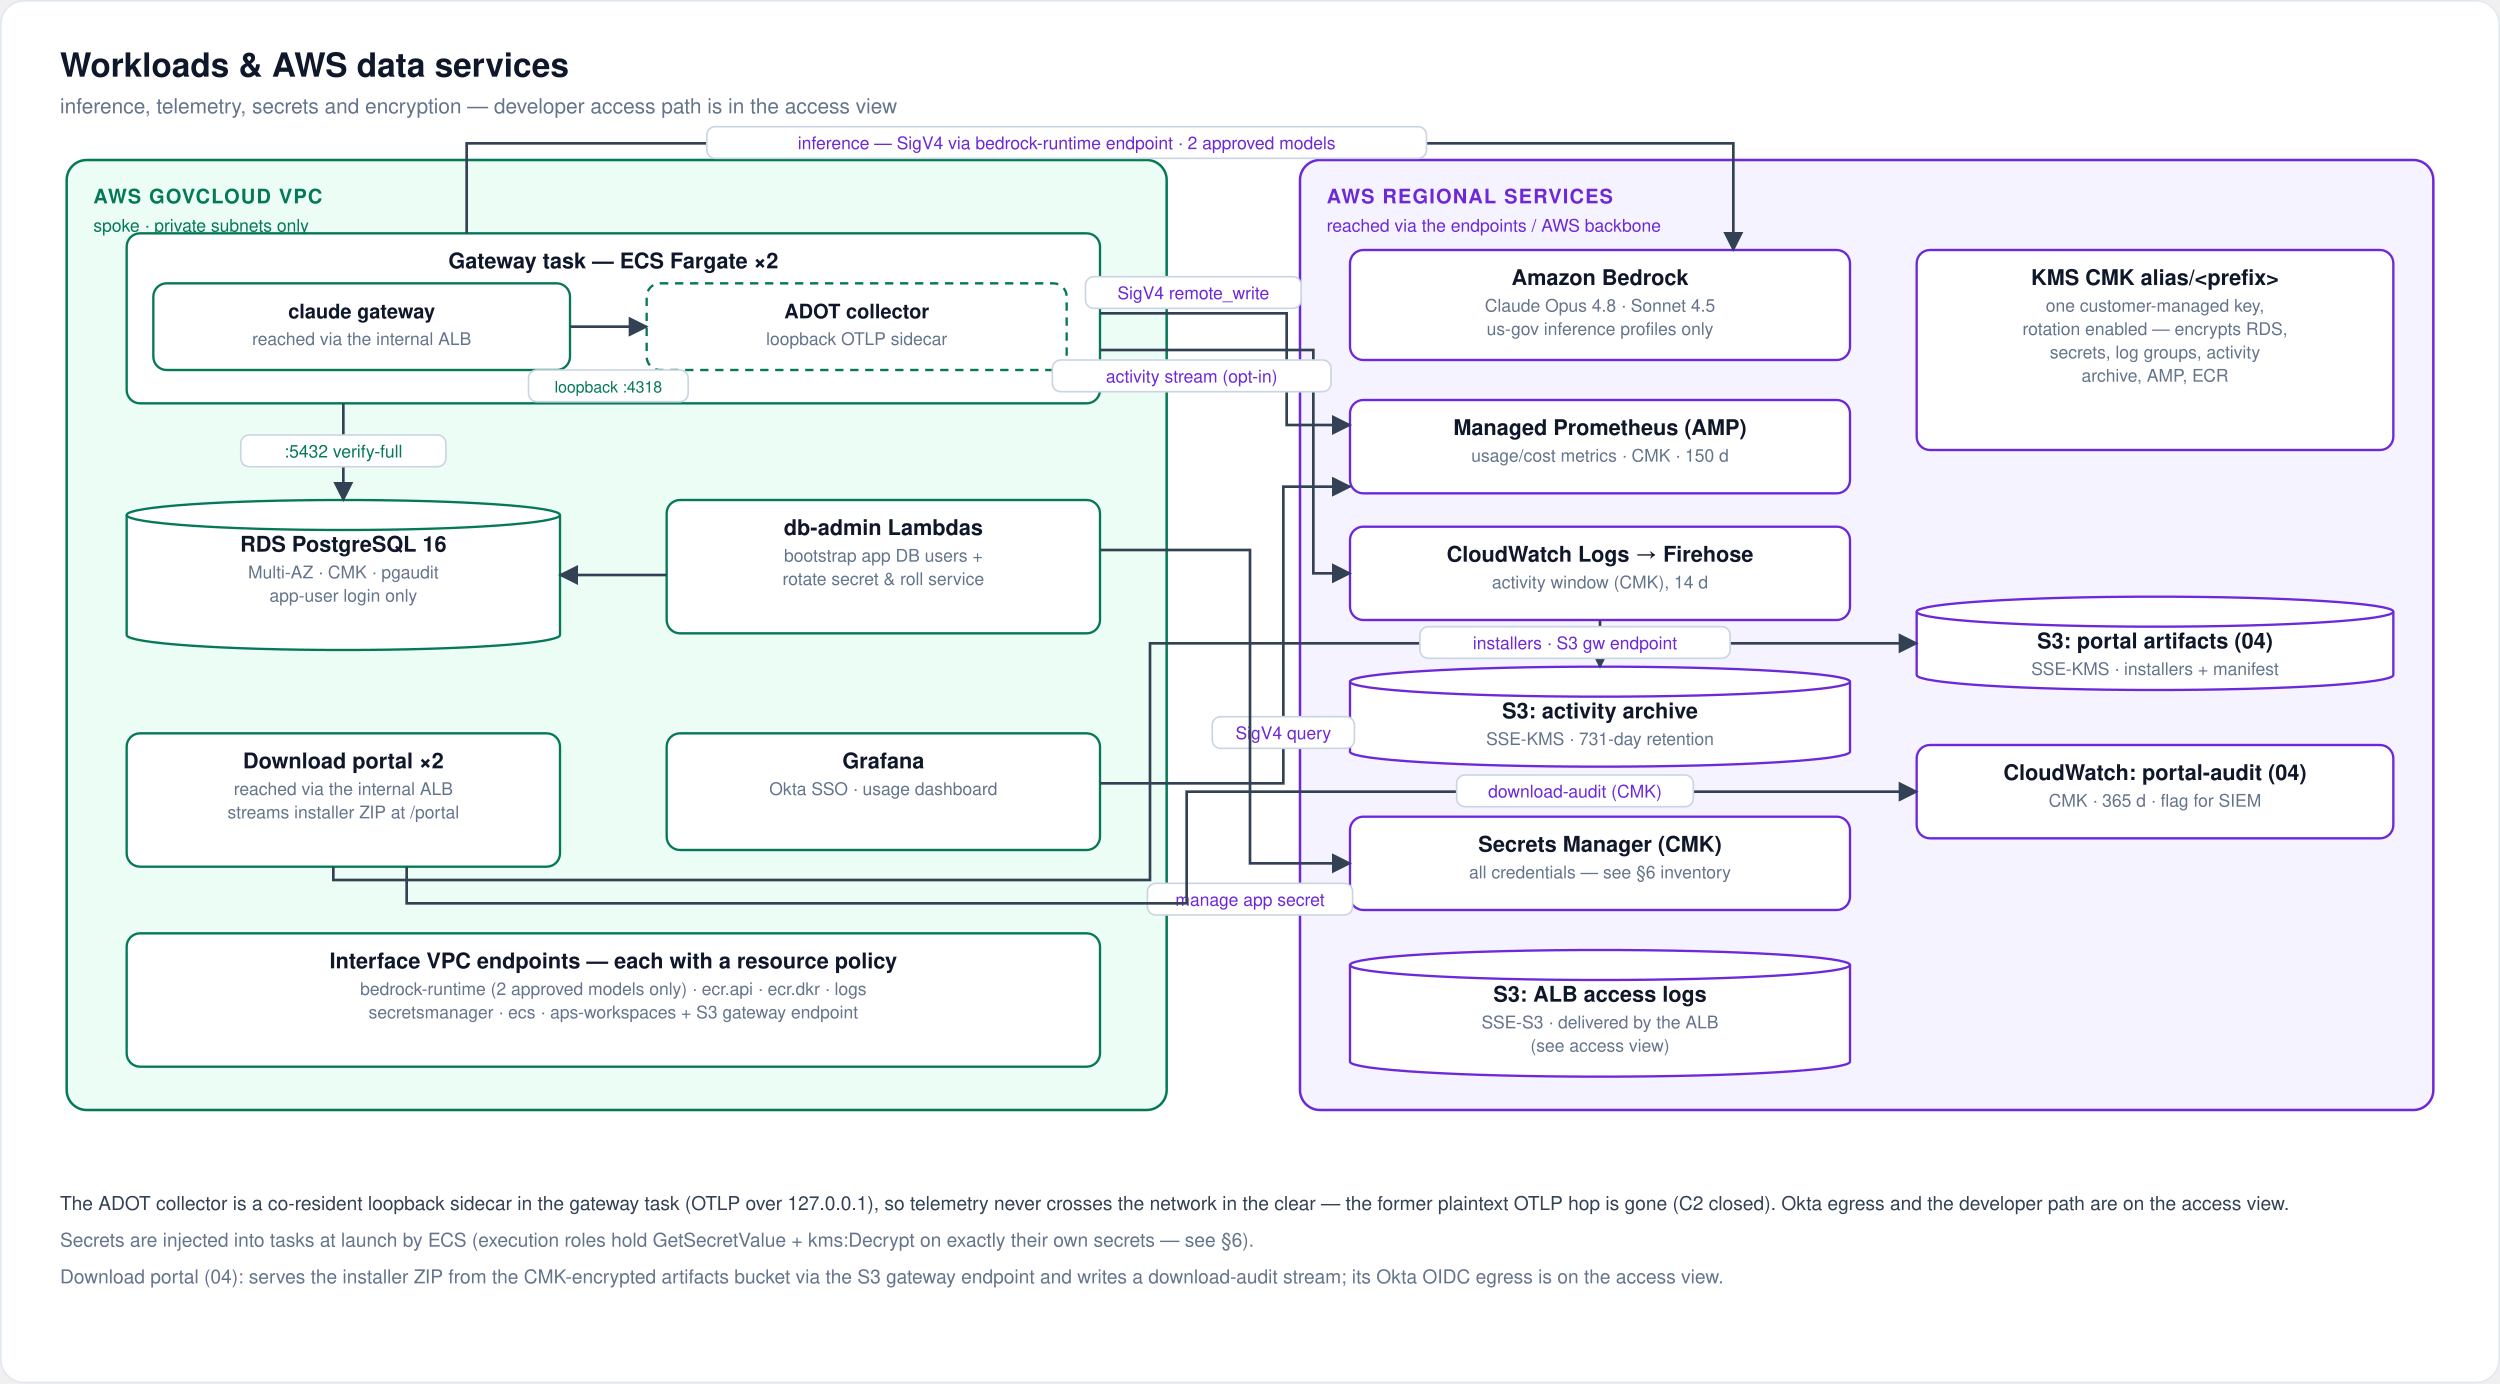
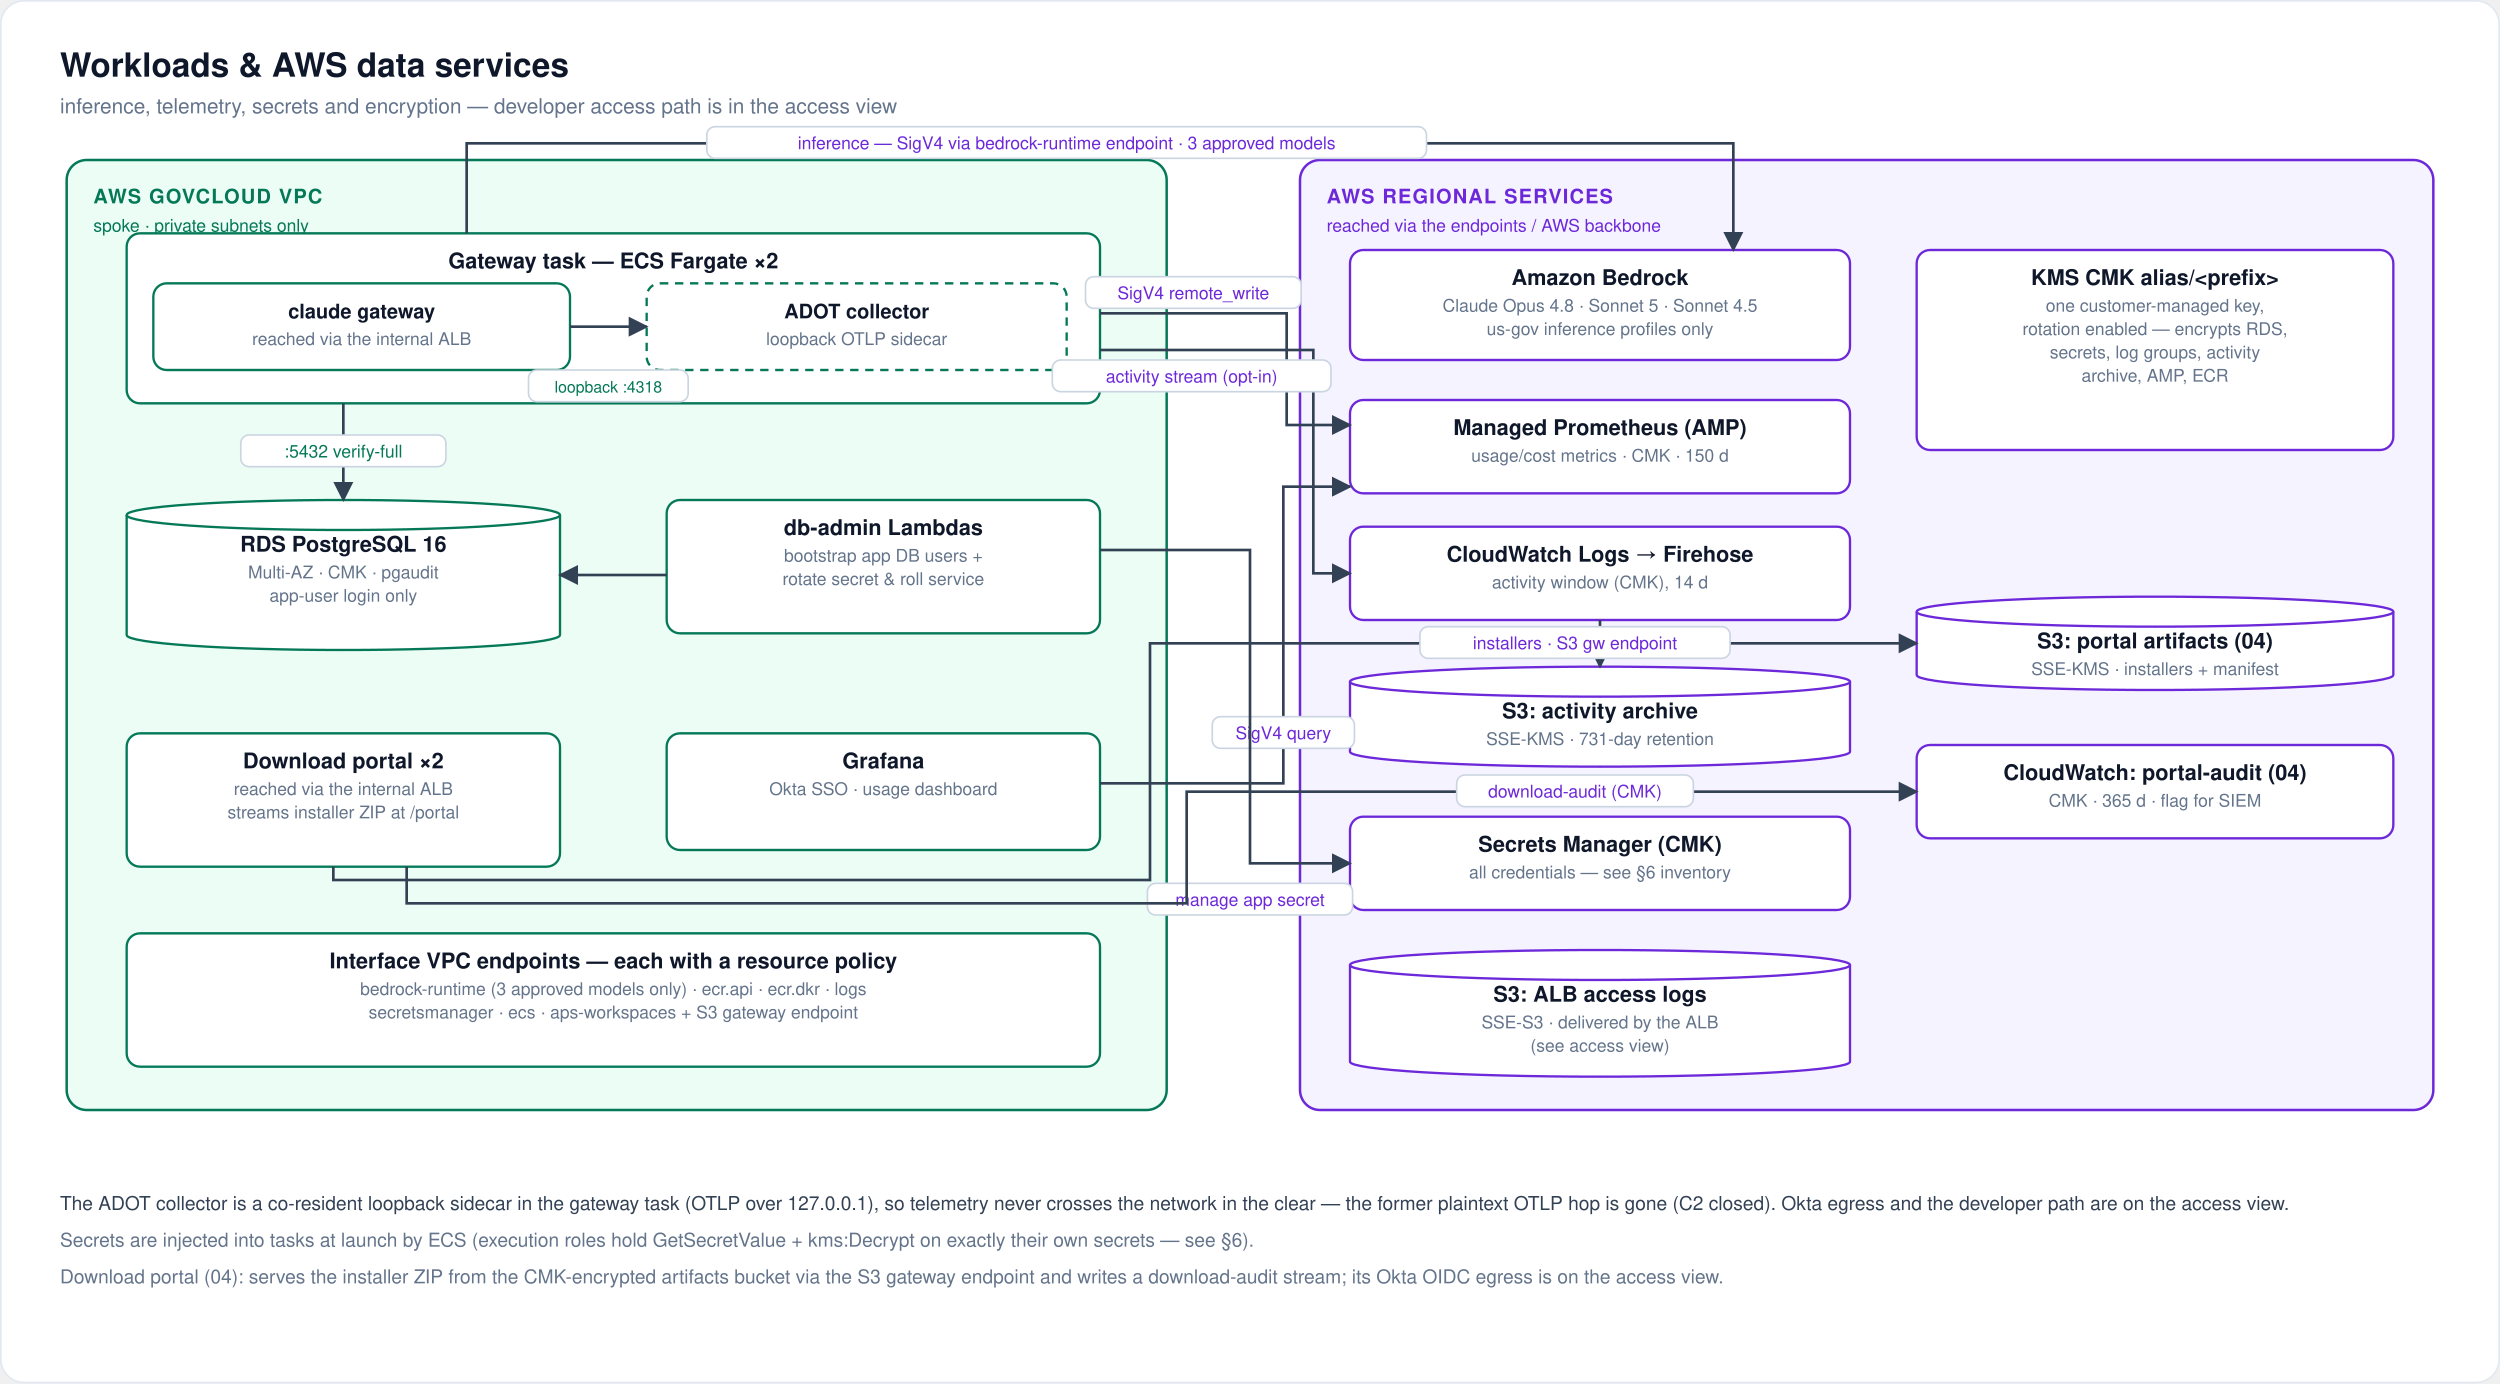
<svg xmlns="http://www.w3.org/2000/svg" width="1500" height="830" viewBox="0 0 1500 830">
  <defs>
    <marker id="arr" viewBox="0 0 10 10" refX="9" refY="5" markerWidth="7.5" markerHeight="7.5" orient="auto-start-reverse">
      <path d="M 0 0 L 10 5 L 0 10 z" fill="#334155" />
    </marker>
  </defs>
  <rect x="0.5" y="0.5" width="1499" height="829" rx="14" fill="#FFFFFF" stroke="#E2E8F0" />
  <text x="36" y="46" font-family="Helvetica, Arial, sans-serif" font-size="20" fill="#0F172A" font-weight="bold" text-anchor="start">Workloads &amp; AWS data services</text>
  <text x="36" y="68" font-family="Helvetica, Arial, sans-serif" font-size="12.5" fill="#64748B" font-weight="normal" text-anchor="start">inference, telemetry, secrets and encryption — developer access path is in the access view</text>
  <rect x="40" y="96" width="660" height="570" rx="12" fill="#ECFDF5" stroke="#047857" stroke-width="1.5" />
  <text x="56" y="122" font-family="Helvetica, Arial, sans-serif" font-size="12" fill="#047857" font-weight="bold" text-anchor="start" letter-spacing="0.06em">AWS GOVCLOUD VPC</text>
  <text x="56" y="139" font-family="Helvetica, Arial, sans-serif" font-size="10.5" fill="#047857" font-weight="normal" text-anchor="start">spoke · private subnets only</text>
  <rect x="76" y="140" width="584" height="102" rx="8" fill="#FFFFFF" stroke="#047857" stroke-width="1.4" />
  <text x="368.0" y="161" font-family="Helvetica, Arial, sans-serif" font-size="13" fill="#0F172A" font-weight="bold" text-anchor="middle">Gateway task — ECS Fargate ×2</text>
  <rect x="92" y="170" width="250" height="52" rx="8" fill="#FFFFFF" stroke="#047857" stroke-width="1.4" />
  <text x="217.0" y="191" font-family="Helvetica, Arial, sans-serif" font-size="12" fill="#0F172A" font-weight="bold" text-anchor="middle">claude gateway</text>
  <text x="217.0" y="207" font-family="Helvetica, Arial, sans-serif" font-size="10.5" fill="#64748B" font-weight="normal" text-anchor="middle">reached via the internal ALB</text>
  <rect x="388" y="170" width="252" height="52" rx="8" fill="#FFFFFF" stroke="#047857" stroke-width="1.4" stroke-dasharray="5 4" />
  <text x="514.0" y="191" font-family="Helvetica, Arial, sans-serif" font-size="12" fill="#0F172A" font-weight="bold" text-anchor="middle">ADOT collector</text>
  <text x="514.0" y="207" font-family="Helvetica, Arial, sans-serif" font-size="10.5" fill="#64748B" font-weight="normal" text-anchor="middle">loopback OTLP sidecar</text>
  <path d="M342 196 L388 196" fill="none" stroke="#334155" stroke-width="1.6" marker-end="url(#arr)" />
  <rect x="317.1" y="222" width="95.8" height="19" rx="5" fill="#FFFFFF" stroke="#CBD5E1" />
  <text x="365" y="235.5" font-family="Helvetica, Arial, sans-serif" font-size="9.5" fill="#047857" font-weight="normal" text-anchor="middle">loopback :4318</text>
  <path d="M76 309 a 130.0 9 0 0 1 260 0 v 72 a 130.0 9 0 0 1 -260 0 Z" fill="#FFFFFF" stroke="#047857" stroke-width="1.4" />
  <path d="M76 309 a 130.0 9 0 0 0 260 0" fill="none" stroke="#047857" stroke-width="1.4" />
  <text x="206.0" y="331" font-family="Helvetica, Arial, sans-serif" font-size="13" fill="#0F172A" font-weight="bold" text-anchor="middle">RDS PostgreSQL 16</text>
  <text x="206.0" y="347" font-family="Helvetica, Arial, sans-serif" font-size="10.5" fill="#64748B" font-weight="normal" text-anchor="middle">Multi-AZ · CMK · pgaudit</text>
  <text x="206.0" y="361" font-family="Helvetica, Arial, sans-serif" font-size="10.5" fill="#64748B" font-weight="normal" text-anchor="middle">app-user login only</text>
  <rect x="400" y="300" width="260" height="80" rx="8" fill="#FFFFFF" stroke="#047857" stroke-width="1.4" />
  <text x="530.0" y="321" font-family="Helvetica, Arial, sans-serif" font-size="13" fill="#0F172A" font-weight="bold" text-anchor="middle">db-admin Lambdas</text>
  <text x="530.0" y="337" font-family="Helvetica, Arial, sans-serif" font-size="10.5" fill="#64748B" font-weight="normal" text-anchor="middle">bootstrap app DB users +</text>
  <text x="530.0" y="351" font-family="Helvetica, Arial, sans-serif" font-size="10.5" fill="#64748B" font-weight="normal" text-anchor="middle">rotate secret &amp; roll service</text>
  <rect x="400" y="440" width="260" height="70" rx="8" fill="#FFFFFF" stroke="#047857" stroke-width="1.4" />
  <text x="530.0" y="461" font-family="Helvetica, Arial, sans-serif" font-size="13" fill="#0F172A" font-weight="bold" text-anchor="middle">Grafana</text>
  <text x="530.0" y="477" font-family="Helvetica, Arial, sans-serif" font-size="10.5" fill="#64748B" font-weight="normal" text-anchor="middle">Okta SSO · usage dashboard</text>
  <rect x="76" y="440" width="260" height="80" rx="8" fill="#FFFFFF" stroke="#047857" stroke-width="1.4" />
  <text x="206.0" y="461" font-family="Helvetica, Arial, sans-serif" font-size="13" fill="#0F172A" font-weight="bold" text-anchor="middle">Download portal ×2</text>
  <text x="206.0" y="477" font-family="Helvetica, Arial, sans-serif" font-size="10.5" fill="#64748B" font-weight="normal" text-anchor="middle">reached via the internal ALB</text>
  <text x="206.0" y="491" font-family="Helvetica, Arial, sans-serif" font-size="10.5" fill="#64748B" font-weight="normal" text-anchor="middle">streams installer ZIP at /portal</text>
  <rect x="76" y="560" width="584" height="80" rx="8" fill="#FFFFFF" stroke="#047857" stroke-width="1.4" />
  <text x="368.0" y="581" font-family="Helvetica, Arial, sans-serif" font-size="13" fill="#0F172A" font-weight="bold" text-anchor="middle">Interface VPC endpoints — each with a resource policy</text>
-   <text x="368.0" y="597" font-family="Helvetica, Arial, sans-serif" font-size="10.5" fill="#64748B" font-weight="normal" text-anchor="middle">bedrock-runtime (2 approved models only) · ecr.api · ecr.dkr · logs</text>
+   <text x="368.0" y="597" font-family="Helvetica, Arial, sans-serif" font-size="10.5" fill="#64748B" font-weight="normal" text-anchor="middle">bedrock-runtime (3 approved models only) · ecr.api · ecr.dkr · logs</text>
  <text x="368.0" y="611" font-family="Helvetica, Arial, sans-serif" font-size="10.5" fill="#64748B" font-weight="normal" text-anchor="middle">secretsmanager · ecs · aps-workspaces  +  S3 gateway endpoint</text>
  <rect x="780" y="96" width="680" height="570" rx="12" fill="#F5F3FF" stroke="#6D28D9" stroke-width="1.5" />
  <text x="796" y="122" font-family="Helvetica, Arial, sans-serif" font-size="12" fill="#6D28D9" font-weight="bold" text-anchor="start" letter-spacing="0.06em">AWS REGIONAL SERVICES</text>
  <text x="796" y="139" font-family="Helvetica, Arial, sans-serif" font-size="10.5" fill="#6D28D9" font-weight="normal" text-anchor="start">reached via the endpoints / AWS backbone</text>
  <rect x="810" y="150" width="300" height="66" rx="8" fill="#FFFFFF" stroke="#6D28D9" stroke-width="1.4" />
  <text x="960.0" y="171" font-family="Helvetica, Arial, sans-serif" font-size="13" fill="#0F172A" font-weight="bold" text-anchor="middle">Amazon Bedrock</text>
-   <text x="960.0" y="187" font-family="Helvetica, Arial, sans-serif" font-size="10.5" fill="#64748B" font-weight="normal" text-anchor="middle">Claude Opus 4.8 · Sonnet 4.5</text>
+   <text x="960.0" y="187" font-family="Helvetica, Arial, sans-serif" font-size="10.5" fill="#64748B" font-weight="normal" text-anchor="middle">Claude Opus 4.8 · Sonnet 5 · Sonnet 4.5</text>
  <text x="960.0" y="201" font-family="Helvetica, Arial, sans-serif" font-size="10.5" fill="#64748B" font-weight="normal" text-anchor="middle">us-gov inference profiles only</text>
  <rect x="810" y="240" width="300" height="56" rx="8" fill="#FFFFFF" stroke="#6D28D9" stroke-width="1.4" />
  <text x="960.0" y="261" font-family="Helvetica, Arial, sans-serif" font-size="13" fill="#0F172A" font-weight="bold" text-anchor="middle">Managed Prometheus (AMP)</text>
  <text x="960.0" y="277" font-family="Helvetica, Arial, sans-serif" font-size="10.5" fill="#64748B" font-weight="normal" text-anchor="middle">usage/cost metrics · CMK · 150 d</text>
  <rect x="810" y="316" width="300" height="56" rx="8" fill="#FFFFFF" stroke="#6D28D9" stroke-width="1.4" />
  <text x="960.0" y="337" font-family="Helvetica, Arial, sans-serif" font-size="13" fill="#0F172A" font-weight="bold" text-anchor="middle">CloudWatch Logs → Firehose</text>
  <text x="960.0" y="353" font-family="Helvetica, Arial, sans-serif" font-size="10.5" fill="#64748B" font-weight="normal" text-anchor="middle">activity window (CMK), 14 d</text>
  <path d="M810 409 a 150.0 9 0 0 1 300 0 v 42 a 150.0 9 0 0 1 -300 0 Z" fill="#FFFFFF" stroke="#6D28D9" stroke-width="1.4" />
  <path d="M810 409 a 150.0 9 0 0 0 300 0" fill="none" stroke="#6D28D9" stroke-width="1.4" />
  <text x="960.0" y="431" font-family="Helvetica, Arial, sans-serif" font-size="13" fill="#0F172A" font-weight="bold" text-anchor="middle">S3: activity archive</text>
  <text x="960.0" y="447" font-family="Helvetica, Arial, sans-serif" font-size="10.5" fill="#64748B" font-weight="normal" text-anchor="middle">SSE-KMS · 731-day retention</text>
  <rect x="810" y="490" width="300" height="56" rx="8" fill="#FFFFFF" stroke="#6D28D9" stroke-width="1.4" />
  <text x="960.0" y="511" font-family="Helvetica, Arial, sans-serif" font-size="13" fill="#0F172A" font-weight="bold" text-anchor="middle">Secrets Manager (CMK)</text>
  <text x="960.0" y="527" font-family="Helvetica, Arial, sans-serif" font-size="10.5" fill="#64748B" font-weight="normal" text-anchor="middle">all credentials — see §6 inventory</text>
  <path d="M810 579 a 150.0 9 0 0 1 300 0 v 58 a 150.0 9 0 0 1 -300 0 Z" fill="#FFFFFF" stroke="#6D28D9" stroke-width="1.4" />
  <path d="M810 579 a 150.0 9 0 0 0 300 0" fill="none" stroke="#6D28D9" stroke-width="1.4" />
  <text x="960.0" y="601" font-family="Helvetica, Arial, sans-serif" font-size="13" fill="#0F172A" font-weight="bold" text-anchor="middle">S3: ALB access logs</text>
  <text x="960.0" y="617" font-family="Helvetica, Arial, sans-serif" font-size="10.5" fill="#64748B" font-weight="normal" text-anchor="middle">SSE-S3 · delivered by the ALB</text>
  <text x="960.0" y="631" font-family="Helvetica, Arial, sans-serif" font-size="10.5" fill="#64748B" font-weight="normal" text-anchor="middle">(see access view)</text>
  <rect x="1150" y="150" width="286" height="120" rx="8" fill="#FFFFFF" stroke="#6D28D9" stroke-width="1.4" />
  <text x="1293.0" y="171" font-family="Helvetica, Arial, sans-serif" font-size="13" fill="#0F172A" font-weight="bold" text-anchor="middle">KMS CMK  alias/&lt;prefix&gt;</text>
  <text x="1293.0" y="187" font-family="Helvetica, Arial, sans-serif" font-size="10.5" fill="#64748B" font-weight="normal" text-anchor="middle">one customer-managed key,</text>
  <text x="1293.0" y="201" font-family="Helvetica, Arial, sans-serif" font-size="10.5" fill="#64748B" font-weight="normal" text-anchor="middle">rotation enabled — encrypts RDS,</text>
  <text x="1293.0" y="215" font-family="Helvetica, Arial, sans-serif" font-size="10.5" fill="#64748B" font-weight="normal" text-anchor="middle">secrets, log groups, activity</text>
  <text x="1293.0" y="229" font-family="Helvetica, Arial, sans-serif" font-size="10.5" fill="#64748B" font-weight="normal" text-anchor="middle">archive, AMP, ECR</text>
  <path d="M1150 367 a 143.0 9 0 0 1 286 0 v 38 a 143.0 9 0 0 1 -286 0 Z" fill="#FFFFFF" stroke="#6D28D9" stroke-width="1.4" />
  <path d="M1150 367 a 143.0 9 0 0 0 286 0" fill="none" stroke="#6D28D9" stroke-width="1.4" />
  <text x="1293.0" y="389" font-family="Helvetica, Arial, sans-serif" font-size="13" fill="#0F172A" font-weight="bold" text-anchor="middle">S3: portal artifacts (04)</text>
  <text x="1293.0" y="405" font-family="Helvetica, Arial, sans-serif" font-size="10.5" fill="#64748B" font-weight="normal" text-anchor="middle">SSE-KMS · installers + manifest</text>
  <rect x="1150" y="447" width="286" height="56" rx="8" fill="#FFFFFF" stroke="#6D28D9" stroke-width="1.4" />
  <text x="1293.0" y="468" font-family="Helvetica, Arial, sans-serif" font-size="13" fill="#0F172A" font-weight="bold" text-anchor="middle">CloudWatch: portal-audit (04)</text>
  <text x="1293.0" y="484" font-family="Helvetica, Arial, sans-serif" font-size="10.5" fill="#64748B" font-weight="normal" text-anchor="middle">CMK · 365 d · flag for SIEM</text>
  <path d="M280 140 L280 86 L1040 86 L1040 150" fill="none" stroke="#334155" stroke-width="1.6" marker-end="url(#arr)" />
  <rect x="424.1" y="76" width="431.8" height="19" rx="5" fill="#FFFFFF" stroke="#CBD5E1" />
-   <text x="640" y="89.5" font-family="Helvetica, Arial, sans-serif" font-size="10.5" fill="#6D28D9" font-weight="normal" text-anchor="middle">inference — SigV4 via bedrock-runtime endpoint · 2 approved models</text>
+   <text x="640" y="89.5" font-family="Helvetica, Arial, sans-serif" font-size="10.5" fill="#6D28D9" font-weight="normal" text-anchor="middle">inference — SigV4 via bedrock-runtime endpoint · 3 approved models</text>
  <path d="M660 188 L772 188 L772 255 L810 255" fill="none" stroke="#334155" stroke-width="1.6" marker-end="url(#arr)" />
  <rect x="651.3" y="166" width="129.4" height="19" rx="5" fill="#FFFFFF" stroke="#CBD5E1" />
  <text x="716" y="179.5" font-family="Helvetica, Arial, sans-serif" font-size="10.5" fill="#6D28D9" font-weight="normal" text-anchor="middle">SigV4 remote_write</text>
  <path d="M660 210 L788 210 L788 344 L810 344" fill="none" stroke="#334155" stroke-width="1.6" marker-end="url(#arr)" />
  <rect x="631.4" y="216" width="167.2" height="19" rx="5" fill="#FFFFFF" stroke="#CBD5E1" />
  <text x="715" y="229.5" font-family="Helvetica, Arial, sans-serif" font-size="10.5" fill="#6D28D9" font-weight="normal" text-anchor="middle">activity stream (opt-in)</text>
  <path d="M960 372 L960 400" fill="none" stroke="#334155" stroke-width="1.6" marker-end="url(#arr)" />
  <path d="M660 470 L770 470 L770 292 L810 292" fill="none" stroke="#334155" stroke-width="1.6" marker-end="url(#arr)" />
  <rect x="727.35" y="430" width="85.3" height="19" rx="5" fill="#FFFFFF" stroke="#CBD5E1" />
  <text x="770" y="443.5" font-family="Helvetica, Arial, sans-serif" font-size="10.5" fill="#6D28D9" font-weight="normal" text-anchor="middle">SigV4 query</text>
  <path d="M206 242 L206 300" fill="none" stroke="#334155" stroke-width="1.6" marker-end="url(#arr)" />
  <rect x="144.45" y="261" width="123.1" height="19" rx="5" fill="#FFFFFF" stroke="#CBD5E1" />
  <text x="206" y="274.5" font-family="Helvetica, Arial, sans-serif" font-size="10.5" fill="#047857" font-weight="normal" text-anchor="middle">:5432 verify-full</text>
  <path d="M400 345 L336 345" fill="none" stroke="#334155" stroke-width="1.6" marker-end="url(#arr)" />
  <path d="M660 330 L750 330 L750 518 L810 518" fill="none" stroke="#334155" stroke-width="1.6" marker-end="url(#arr)" />
  <rect x="688.45" y="530" width="123.1" height="19" rx="5" fill="#FFFFFF" stroke="#CBD5E1" />
  <text x="750" y="543.5" font-family="Helvetica, Arial, sans-serif" font-size="10.5" fill="#6D28D9" font-weight="normal" text-anchor="middle">manage app secret</text>
  <path d="M200 520 L200 528 L690 528 L690 386 L1150 386" fill="none" stroke="#334155" stroke-width="1.6" marker-end="url(#arr)" />
  <rect x="851.95" y="376" width="186.1" height="19" rx="5" fill="#FFFFFF" stroke="#CBD5E1" />
  <text x="945" y="389.5" font-family="Helvetica, Arial, sans-serif" font-size="10.5" fill="#6D28D9" font-weight="normal" text-anchor="middle">installers · S3 gw endpoint</text>
  <path d="M244 520 L244 542 L712 542 L712 475 L1150 475" fill="none" stroke="#334155" stroke-width="1.6" marker-end="url(#arr)" />
  <rect x="874.0" y="465" width="142.0" height="19" rx="5" fill="#FFFFFF" stroke="#CBD5E1" />
  <text x="945" y="478.5" font-family="Helvetica, Arial, sans-serif" font-size="10.5" fill="#6D28D9" font-weight="normal" text-anchor="middle">download-audit (CMK)</text>
  <text x="36" y="726" font-family="Helvetica, Arial, sans-serif" font-size="11.5" fill="#334155" font-weight="normal" text-anchor="start">The ADOT collector is a co-resident loopback sidecar in the gateway task (OTLP over 127.0.0.1), so telemetry never crosses the network in the clear — the former plaintext OTLP hop is gone (C2 closed). Okta egress and the developer path are on the access view.</text>
  <text x="36" y="748" font-family="Helvetica, Arial, sans-serif" font-size="11.5" fill="#64748B" font-weight="normal" text-anchor="start">Secrets are injected into tasks at launch by ECS (execution roles hold GetSecretValue + kms:Decrypt on exactly their own secrets — see §6).</text>
  <text x="36" y="770" font-family="Helvetica, Arial, sans-serif" font-size="11.5" fill="#64748B" font-weight="normal" text-anchor="start">Download portal (04): serves the installer ZIP from the CMK-encrypted artifacts bucket via the S3 gateway endpoint and writes a download-audit stream; its Okta OIDC egress is on the access view.</text>
</svg>
